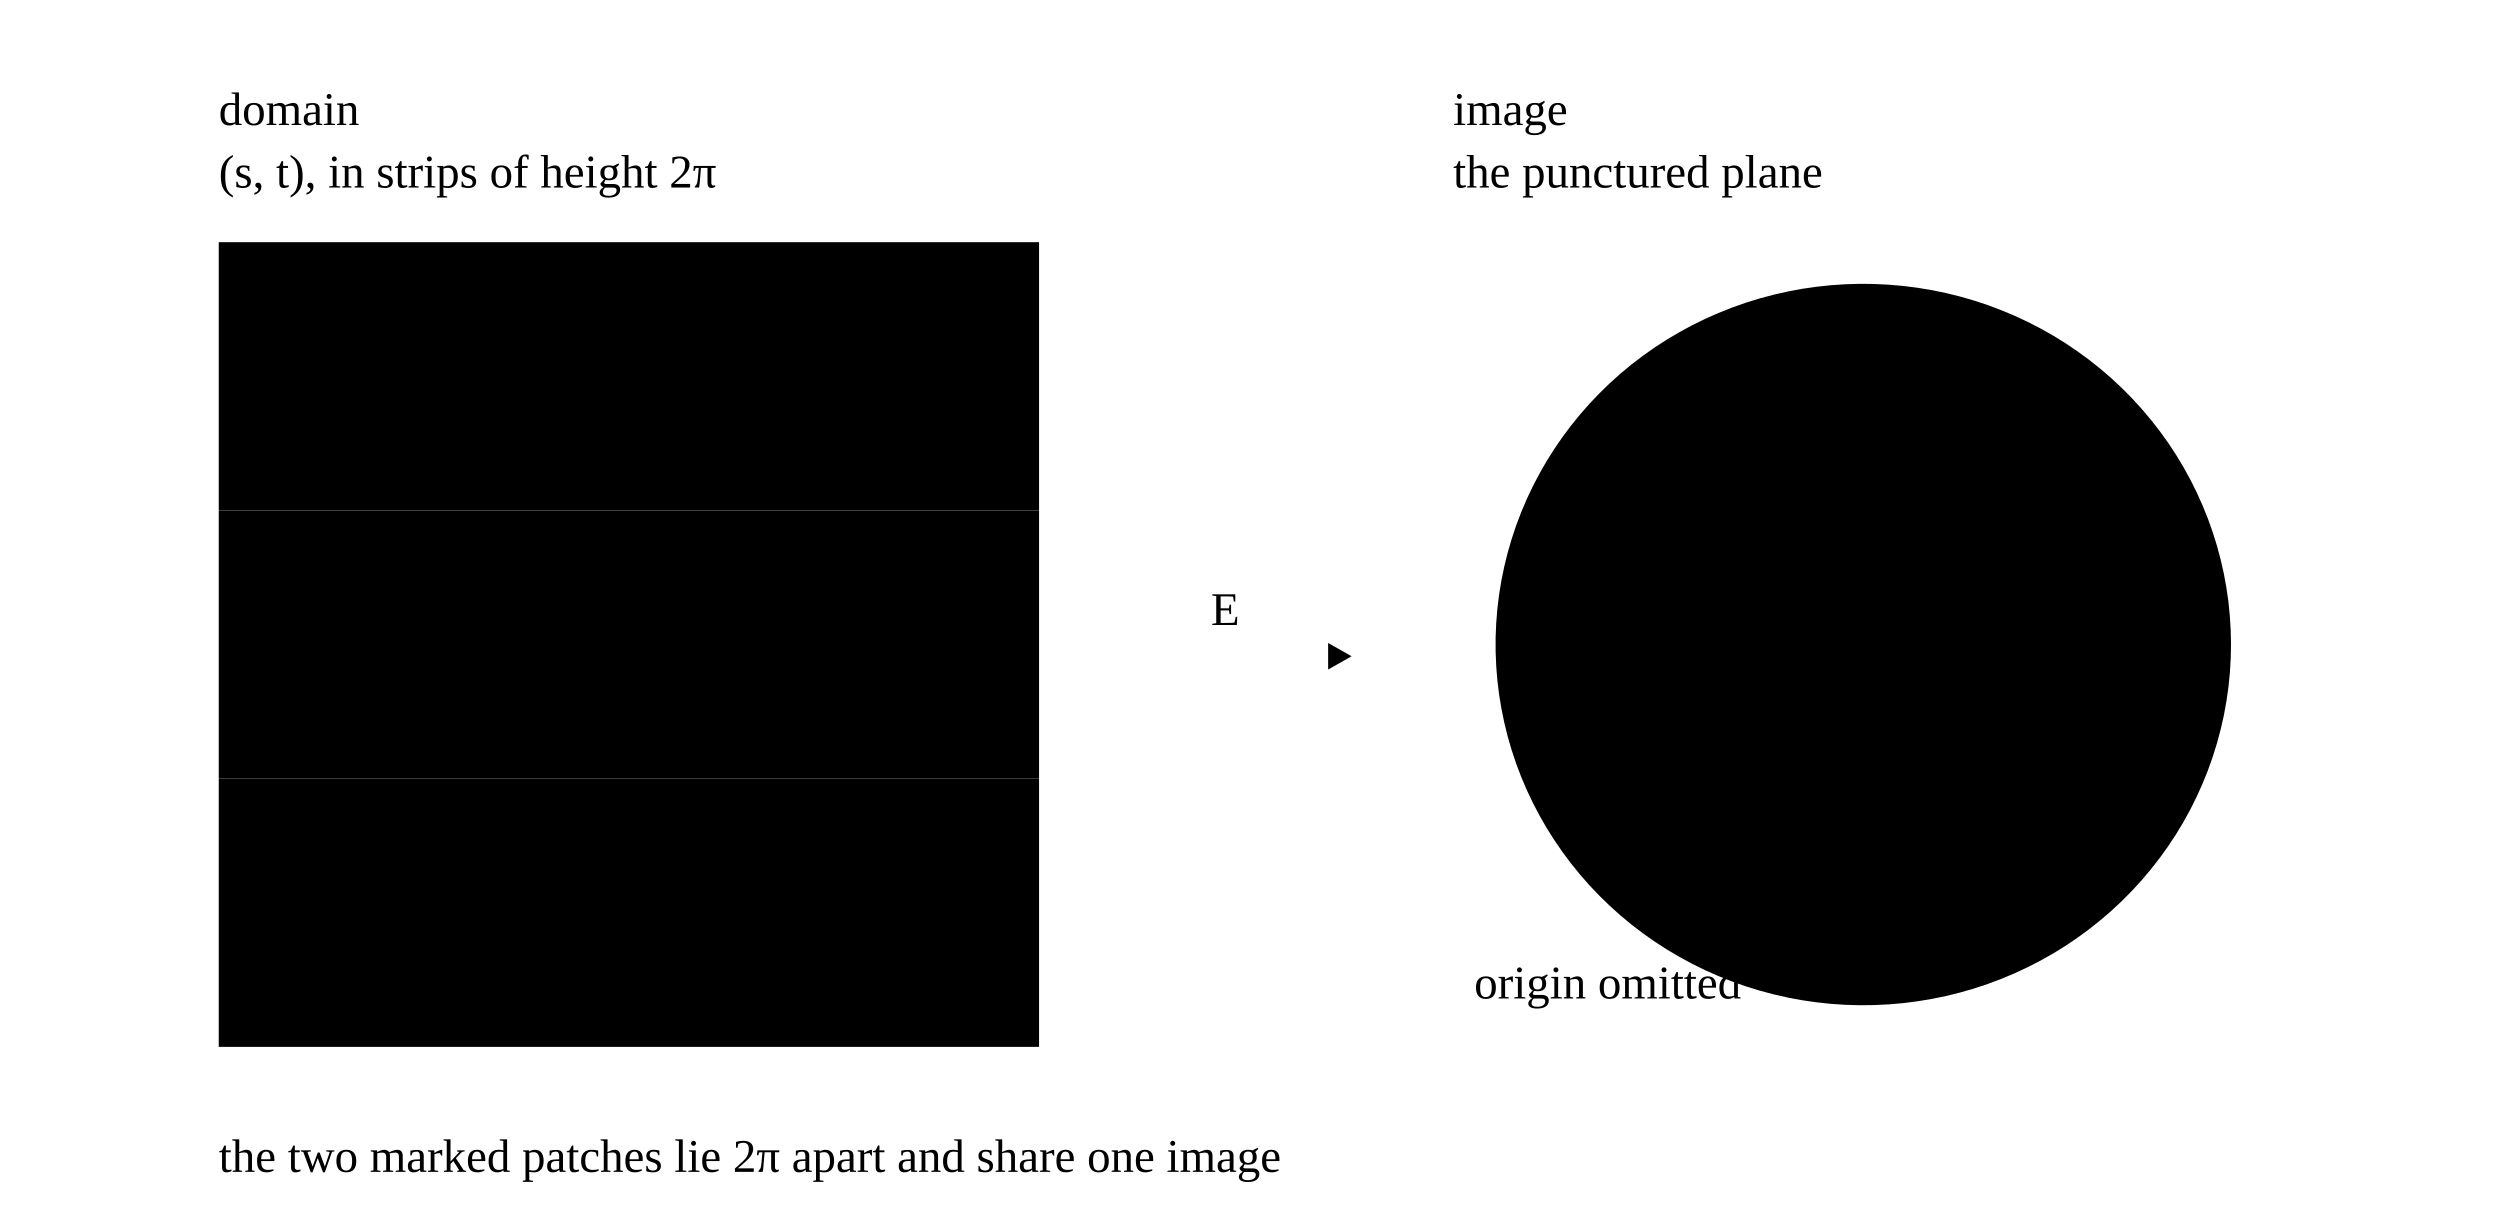
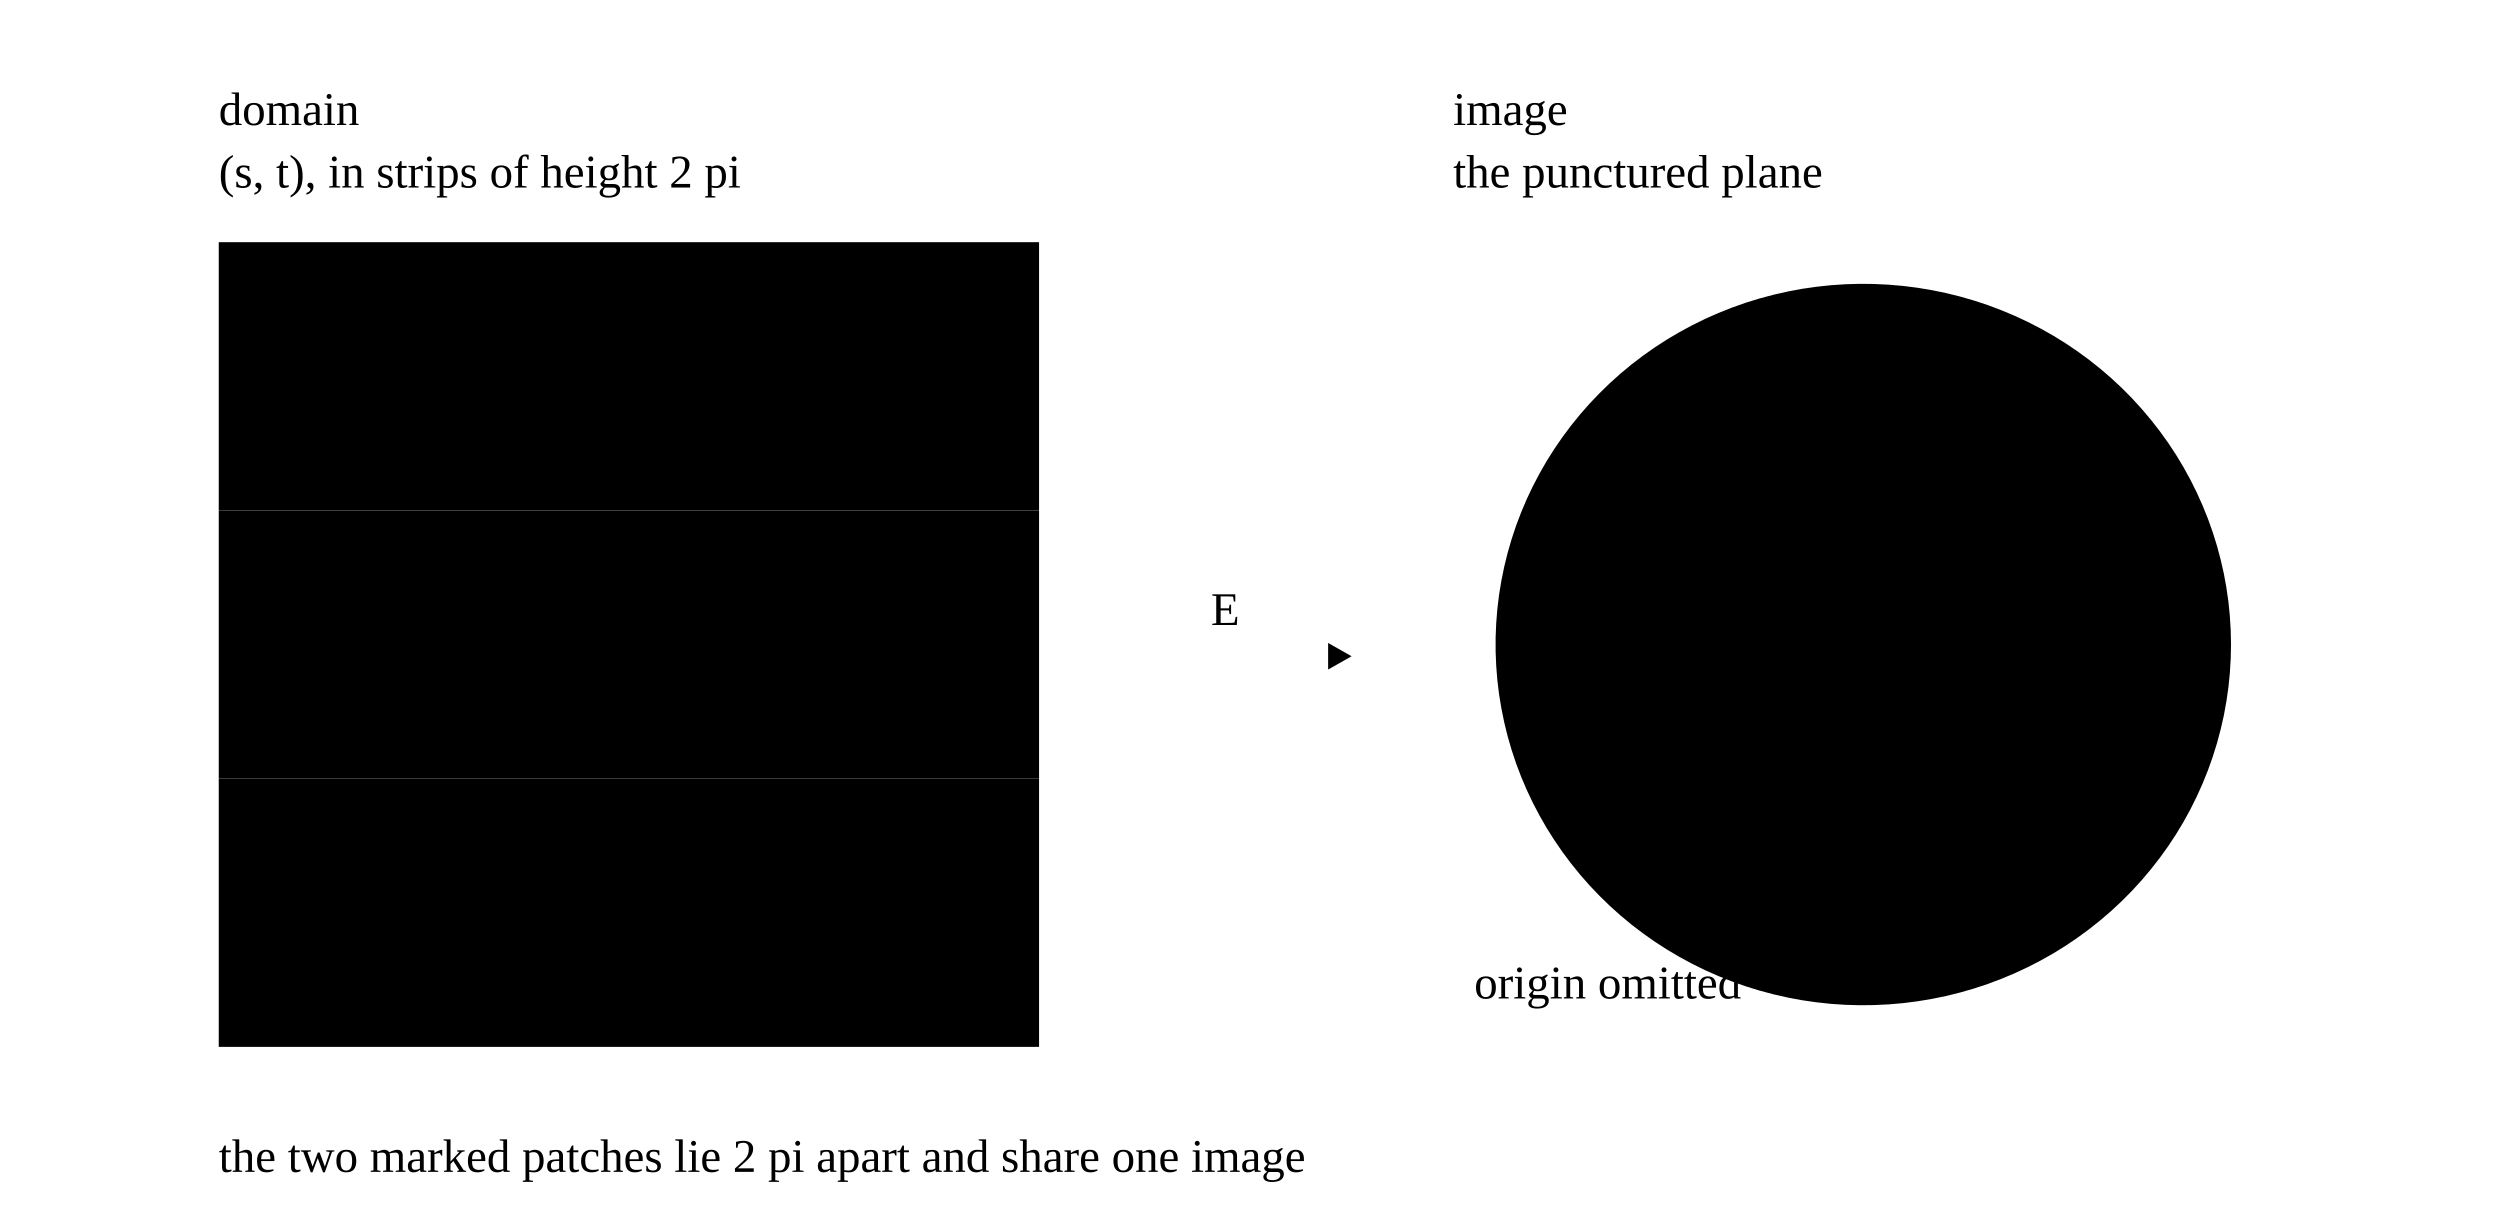
<svg xmlns="http://www.w3.org/2000/svg" viewBox="0 0 640 312" aria-hidden="true" focusable="false">
  <text class="lbl-ink ttl" x="56" y="32">domain</text>
-   <text x="56" y="48">(s, t), in strips of height 2π</text>
+   <text x="56" y="48">(s, t), in strips of height 2 pi</text>
  <text class="lbl-ink ttl" x="372" y="32">image</text>
  <text x="372" y="48">the punctured plane</text>
  <path class="strip-a" d="M56.00 268.00L266.00 268.00L266.00 199.33L56.00 199.33Z" />
  <text x="64.7" y="233.7" class="lbl-faint">k=0</text>
  <path class="strip-b" d="M56.00 199.33L266.00 199.33L266.00 130.67L56.00 130.67Z" />
  <text x="64.7" y="165.0" class="lbl-faint">k=1</text>
  <path class="strip-a" d="M56.00 130.67L266.00 130.67L266.00 62.00L56.00 62.00Z" />
  <text x="64.7" y="96.3" class="lbl-faint">k=2</text>
  <path class="axis" d="M56.00 233.67L266.00 233.67" />
  <path class="axis" d="M161.00 268.00L161.00 62.00" />
  <text class="math lbl-ink" x="249.4" y="226.7">s</text>
  <text class="math lbl-ink" x="168.0" y="69.7">t</text>
  <path class="grid" d="M498.72 165.00L498.71 164.16L498.66 163.32L498.57 162.48L498.45 161.65L498.30 160.82L498.12 159.99L497.90 159.18L497.65 158.37L497.36 157.58L497.05 156.80L496.70 156.03L496.33 155.27L495.92 154.53L495.48 153.80L495.02 153.10L494.52 152.41L494.00 151.74L493.46 151.09L492.88 150.46L492.29 149.86L491.66 149.28L491.02 148.72L490.35 148.19L489.66 147.69L488.96 147.21L488.23 146.76L487.49 146.34L486.73 145.95L485.95 145.58L485.16 145.25L484.36 144.95L483.55 144.68L482.73 144.44L481.89 144.24L481.05 144.06L480.21 143.92L479.36 143.82L478.50 143.74L477.64 143.70L476.79 143.69L475.93 143.72L475.07 143.77L474.22 143.87L473.37 143.99L472.53 144.15L471.69 144.34L470.86 144.56L470.04 144.81L469.23 145.10L468.44 145.41L467.66 145.76L466.89 146.14L466.14 146.54L465.40 146.98L464.69 147.44L463.99 147.93L463.31 148.45L462.66 149.00L462.02 149.56L461.41 150.16L460.83 150.77L460.27 151.41L459.73 152.07L459.23 152.75L458.75 153.45L458.29 154.16L457.87 154.90L457.48 155.65L457.12 156.41L456.79 157.19L456.49 157.98L456.22 158.78L455.99 159.59L455.79 160.40L455.62 161.23L455.48 162.06L455.38 162.90L455.31 163.74L455.28 164.58L455.28 165.42L455.31 166.26L455.38 167.10L455.48 167.94L455.62 168.77L455.79 169.60L455.99 170.41L456.22 171.22L456.49 172.02L456.79 172.81L457.12 173.59L457.48 174.35L457.87 175.10L458.29 175.84L458.75 176.55L459.23 177.25L459.73 177.93L460.27 178.59L460.83 179.23L461.41 179.84L462.02 180.44L462.66 181.00L463.31 181.55L463.99 182.07L464.69 182.56L465.40 183.02L466.14 183.46L466.89 183.86L467.66 184.24L468.44 184.59L469.23 184.90L470.04 185.19L470.86 185.44L471.69 185.66L472.53 185.85L473.37 186.01L474.22 186.13L475.07 186.23L475.93 186.28L476.79 186.31L477.64 186.30L478.50 186.26L479.36 186.18L480.21 186.08L481.05 185.94L481.89 185.76L482.73 185.56L483.55 185.32L484.36 185.05L485.16 184.75L485.95 184.42L486.73 184.05L487.49 183.66L488.23 183.24L488.96 182.79L489.66 182.31L490.35 181.81L491.02 181.28L491.66 180.72L492.29 180.14L492.88 179.54L493.46 178.91L494.00 178.26L494.52 177.59L495.02 176.90L495.48 176.20L495.92 175.47L496.33 174.73L496.70 173.97L497.05 173.20L497.36 172.42L497.65 171.63L497.90 170.82L498.12 170.01L498.30 169.18L498.45 168.35L498.57 167.52L498.66 166.68L498.71 165.84L498.72 165.00Z" />
  <path class="grid" d="M520.45 165.00L520.41 163.32L520.31 161.64L520.14 159.96L519.91 158.29L519.60 156.63L519.23 154.99L518.80 153.36L518.30 151.75L517.73 150.16L517.10 148.59L516.41 147.05L515.65 145.54L514.84 144.06L513.97 142.61L513.04 141.19L512.05 139.81L511.01 138.47L509.91 137.18L508.77 135.92L507.57 134.71L506.33 133.55L505.04 132.44L503.70 131.38L502.33 130.37L500.92 129.42L499.46 128.52L497.98 127.68L496.46 126.89L494.91 126.17L493.33 125.50L491.73 124.90L490.10 124.36L488.45 123.89L486.79 123.47L485.11 123.13L483.41 122.85L481.71 122.63L480.00 122.48L478.29 122.40L476.57 122.38L474.85 122.43L473.14 122.55L471.44 122.73L469.74 122.98L468.05 123.29L466.38 123.67L464.72 124.12L463.08 124.62L461.47 125.20L459.88 125.83L458.31 126.52L456.78 127.28L455.28 128.09L453.81 128.96L452.37 129.89L450.98 130.87L449.62 131.90L448.31 132.99L447.05 134.13L445.83 135.31L444.65 136.54L443.53 137.82L442.46 139.14L441.45 140.50L440.49 141.89L439.59 143.33L438.75 144.79L437.96 146.29L437.24 147.82L436.58 149.37L435.98 150.95L435.45 152.55L434.98 154.17L434.57 155.81L434.24 157.46L433.97 159.12L433.76 160.80L433.63 162.48L433.56 164.16L433.56 165.84L433.63 167.52L433.76 169.20L433.97 170.88L434.24 172.54L434.57 174.19L434.98 175.83L435.45 177.45L435.98 179.05L436.58 180.63L437.24 182.18L437.96 183.71L438.75 185.21L439.59 186.67L440.49 188.11L441.45 189.50L442.46 190.86L443.53 192.18L444.65 193.46L445.83 194.69L447.05 195.87L448.31 197.01L449.62 198.10L450.98 199.13L452.37 200.11L453.81 201.04L455.28 201.91L456.78 202.72L458.31 203.48L459.88 204.17L461.47 204.80L463.08 205.38L464.72 205.88L466.38 206.33L468.05 206.71L469.74 207.02L471.44 207.27L473.14 207.45L474.85 207.57L476.57 207.62L478.29 207.60L480.00 207.52L481.71 207.37L483.41 207.15L485.11 206.87L486.79 206.53L488.45 206.11L490.10 205.64L491.73 205.10L493.33 204.50L494.91 203.83L496.46 203.11L497.98 202.32L499.46 201.48L500.92 200.58L502.33 199.63L503.70 198.62L505.04 197.56L506.33 196.45L507.57 195.29L508.77 194.08L509.91 192.82L511.01 191.53L512.05 190.19L513.04 188.81L513.97 187.39L514.84 185.94L515.65 184.46L516.41 182.95L517.10 181.41L517.73 179.84L518.30 178.25L518.80 176.64L519.23 175.01L519.60 173.37L519.91 171.71L520.14 170.04L520.31 168.36L520.41 166.68L520.45 165.00Z" />
  <path class="grid" d="M545.79 165.00L545.74 162.33L545.58 159.67L545.31 157.02L544.94 154.38L544.45 151.75L543.87 149.15L543.18 146.57L542.38 144.02L541.49 141.50L540.49 139.02L539.40 136.58L538.20 134.19L536.91 131.84L535.53 129.54L534.06 127.30L532.49 125.12L530.85 123.00L529.11 120.95L527.30 118.96L525.40 117.05L523.43 115.21L521.39 113.45L519.28 111.77L517.10 110.17L514.87 108.66L512.57 107.24L510.21 105.90L507.81 104.66L505.35 103.52L502.85 102.46L500.32 101.51L497.74 100.66L495.13 99.90L492.50 99.25L489.84 98.70L487.16 98.26L484.46 97.92L481.75 97.68L479.04 97.55L476.32 97.52L473.60 97.60L470.89 97.78L468.19 98.07L465.50 98.47L462.83 98.96L460.18 99.57L457.56 100.27L454.97 101.07L452.41 101.98L449.89 102.98L447.41 104.08L444.98 105.27L442.60 106.56L440.28 107.94L438.01 109.40L435.80 110.96L433.65 112.60L431.58 114.32L429.57 116.12L427.64 117.99L425.79 119.94L424.01 121.96L422.32 124.05L420.71 126.20L419.19 128.41L417.77 130.68L416.43 133.01L415.19 135.38L414.04 137.80L413.00 140.26L412.05 142.76L411.21 145.29L410.46 147.86L409.83 150.45L409.29 153.06L408.86 155.70L408.54 158.34L408.33 161.00L408.22 163.67L408.22 166.33L408.33 169.00L408.54 171.66L408.86 174.30L409.29 176.94L409.83 179.55L410.46 182.14L411.21 184.71L412.05 187.24L413.00 189.74L414.04 192.20L415.19 194.62L416.43 196.99L417.77 199.32L419.19 201.59L420.71 203.80L422.32 205.95L424.01 208.04L425.79 210.06L427.64 212.01L429.57 213.88L431.58 215.68L433.65 217.40L435.80 219.04L438.01 220.60L440.28 222.06L442.60 223.44L444.98 224.73L447.41 225.92L449.89 227.02L452.41 228.02L454.97 228.93L457.56 229.73L460.18 230.43L462.83 231.04L465.50 231.53L468.19 231.93L470.89 232.22L473.60 232.40L476.32 232.48L479.04 232.45L481.75 232.32L484.46 232.08L487.16 231.74L489.84 231.30L492.50 230.75L495.13 230.10L497.74 229.34L500.32 228.49L502.85 227.54L505.35 226.48L507.81 225.34L510.21 224.10L512.57 222.76L514.87 221.34L517.10 219.83L519.28 218.23L521.39 216.55L523.43 214.79L525.40 212.95L527.30 211.04L529.11 209.05L530.85 207.00L532.49 204.88L534.06 202.70L535.53 200.46L536.91 198.16L538.20 195.81L539.40 193.42L540.49 190.98L541.49 188.50L542.38 185.98L543.18 183.43L543.87 180.85L544.45 178.25L544.94 175.62L545.31 172.98L545.58 170.33L545.74 167.67L545.79 165.00Z" />
  <path class="grid" d="M571.14 165.00L571.06 161.35L570.84 157.71L570.48 154.08L569.96 150.46L569.31 146.87L568.50 143.31L567.56 139.78L566.47 136.29L565.25 132.85L563.88 129.45L562.38 126.11L560.75 122.83L558.99 119.62L557.10 116.48L555.08 113.41L552.94 110.43L550.68 107.53L548.31 104.72L545.83 102.00L543.24 99.38L540.54 96.86L537.75 94.46L534.86 92.16L531.88 89.97L528.82 87.90L525.67 85.95L522.45 84.13L519.16 82.43L515.80 80.86L512.38 79.43L508.91 78.12L505.38 76.95L501.81 75.92L498.21 75.03L494.57 74.28L490.90 73.67L487.21 73.20L483.50 72.88L479.79 72.70L476.07 72.66L472.35 72.77L468.64 73.02L464.94 73.42L461.26 73.95L457.61 74.64L453.99 75.46L450.40 76.42L446.85 77.52L443.35 78.76L439.90 80.13L436.51 81.63L433.19 83.27L429.93 85.03L426.75 86.91L423.64 88.92L420.62 91.05L417.68 93.29L414.84 95.65L412.10 98.11L409.46 100.68L406.92 103.34L404.49 106.11L402.17 108.97L399.98 111.91L397.90 114.94L395.94 118.04L394.12 121.22L392.42 124.46L390.85 127.77L389.42 131.14L388.12 134.56L386.97 138.03L385.95 141.54L385.08 145.09L384.35 148.67L383.76 152.27L383.32 155.89L383.03 159.53L382.88 163.18L382.88 166.82L383.03 170.47L383.32 174.11L383.76 177.73L384.35 181.33L385.08 184.91L385.95 188.46L386.97 191.97L388.12 195.44L389.42 198.86L390.85 202.23L392.42 205.54L394.12 208.78L395.94 211.96L397.90 215.06L399.98 218.09L402.17 221.03L404.49 223.89L406.92 226.66L409.46 229.32L412.10 231.89L414.84 234.35L417.68 236.71L420.62 238.95L423.64 241.08L426.75 243.09L429.93 244.97L433.19 246.73L436.51 248.37L439.90 249.87L443.35 251.24L446.85 252.48L450.40 253.58L453.99 254.54L457.61 255.36L461.26 256.05L464.94 256.58L468.64 256.98L472.35 257.23L476.07 257.34L479.79 257.30L483.50 257.12L487.21 256.80L490.90 256.33L494.57 255.72L498.21 254.97L501.81 254.08L505.38 253.05L508.91 251.88L512.38 250.57L515.80 249.14L519.16 247.57L522.45 245.87L525.67 244.05L528.82 242.10L531.88 240.03L534.86 237.84L537.75 235.54L540.54 233.14L543.24 230.62L545.83 228.00L548.31 225.28L550.68 222.47L552.94 219.57L555.08 216.59L557.10 213.52L558.99 210.38L560.75 207.17L562.38 203.89L563.88 200.55L565.25 197.15L566.47 193.71L567.56 190.22L568.50 186.69L569.31 183.13L569.96 179.54L570.48 175.92L570.84 172.29L571.06 168.65L571.14 165.00Z" />
  <path class="grid" d="M486.05 165.00L576.57 165.00" />
  <path class="grid" d="M484.84 160.56L563.23 116.16" />
  <path class="grid" d="M481.53 157.31L526.78 80.41" />
  <path class="grid" d="M477.00 156.12L477.00 67.33" />
  <path class="grid" d="M472.47 157.31L427.22 80.41" />
  <path class="grid" d="M469.16 160.56L390.77 116.16" />
  <path class="grid" d="M467.95 165.00L377.43 165.00" />
  <path class="grid" d="M469.16 169.44L390.77 213.84" />
  <path class="grid" d="M472.47 172.69L427.22 249.59" />
  <path class="grid" d="M477.00 173.88L477.00 262.67" />
  <path class="grid" d="M481.53 172.69L526.78 249.59" />
  <path class="grid" d="M484.84 169.44L563.23 213.84" />
  <circle class="puncture" cx="477.00" cy="165.00" r="4" />
  <text class="lbl-faint" x="377.4" y="255.6">origin omitted</text>
  <path class="patch" d="M166.69 226.02L185.94 226.02L185.94 216.18L166.69 216.18Z" />
  <path class="patch" d="M166.69 157.35L185.94 157.35L185.94 147.51L166.69 147.51Z" />
  <path class="patch" d="M508.54 138.94L507.63 137.93L506.70 136.94L505.73 135.98L504.73 135.06L503.69 134.17L502.63 133.32L501.54 132.50L500.42 131.71L499.28 130.96L498.11 130.25L496.92 129.58L495.70 128.95L494.47 128.36L493.21 127.81L491.94 127.30L490.65 126.83L489.35 126.41L488.03 126.03L486.70 125.69L485.36 125.39L484.01 125.14L482.65 124.93L481.29 124.77L479.92 124.65L478.54 124.58L477.17 124.55L475.80 124.57L475.13 102.22L477.26 102.20L479.40 102.24L481.53 102.35L483.65 102.54L485.77 102.79L487.88 103.11L489.98 103.50L492.06 103.96L494.13 104.48L496.17 105.08L498.20 105.74L500.20 106.46L502.18 107.26L504.12 108.11L506.04 109.03L507.93 110.01L509.78 111.05L511.59 112.15L513.37 113.31L515.10 114.53L516.80 115.80L518.45 117.13L520.05 118.51L521.61 119.95L523.11 121.43L524.57 122.96L525.97 124.54Z" />
  <path class="arrow" d="M292 168 L346 168" />
  <path class="arrowhead" d="M346 168 l-6 -3.4 v6.8 Z" />
  <text class="lbl-mark math" x="310" y="160">E</text>
-   <text class="lbl-mark" x="56" y="300">the two marked patches lie 2π apart and share one image</text>
+   <text class="lbl-mark" x="56" y="300">the two marked patches lie 2 pi apart and share one image</text>
</svg>
